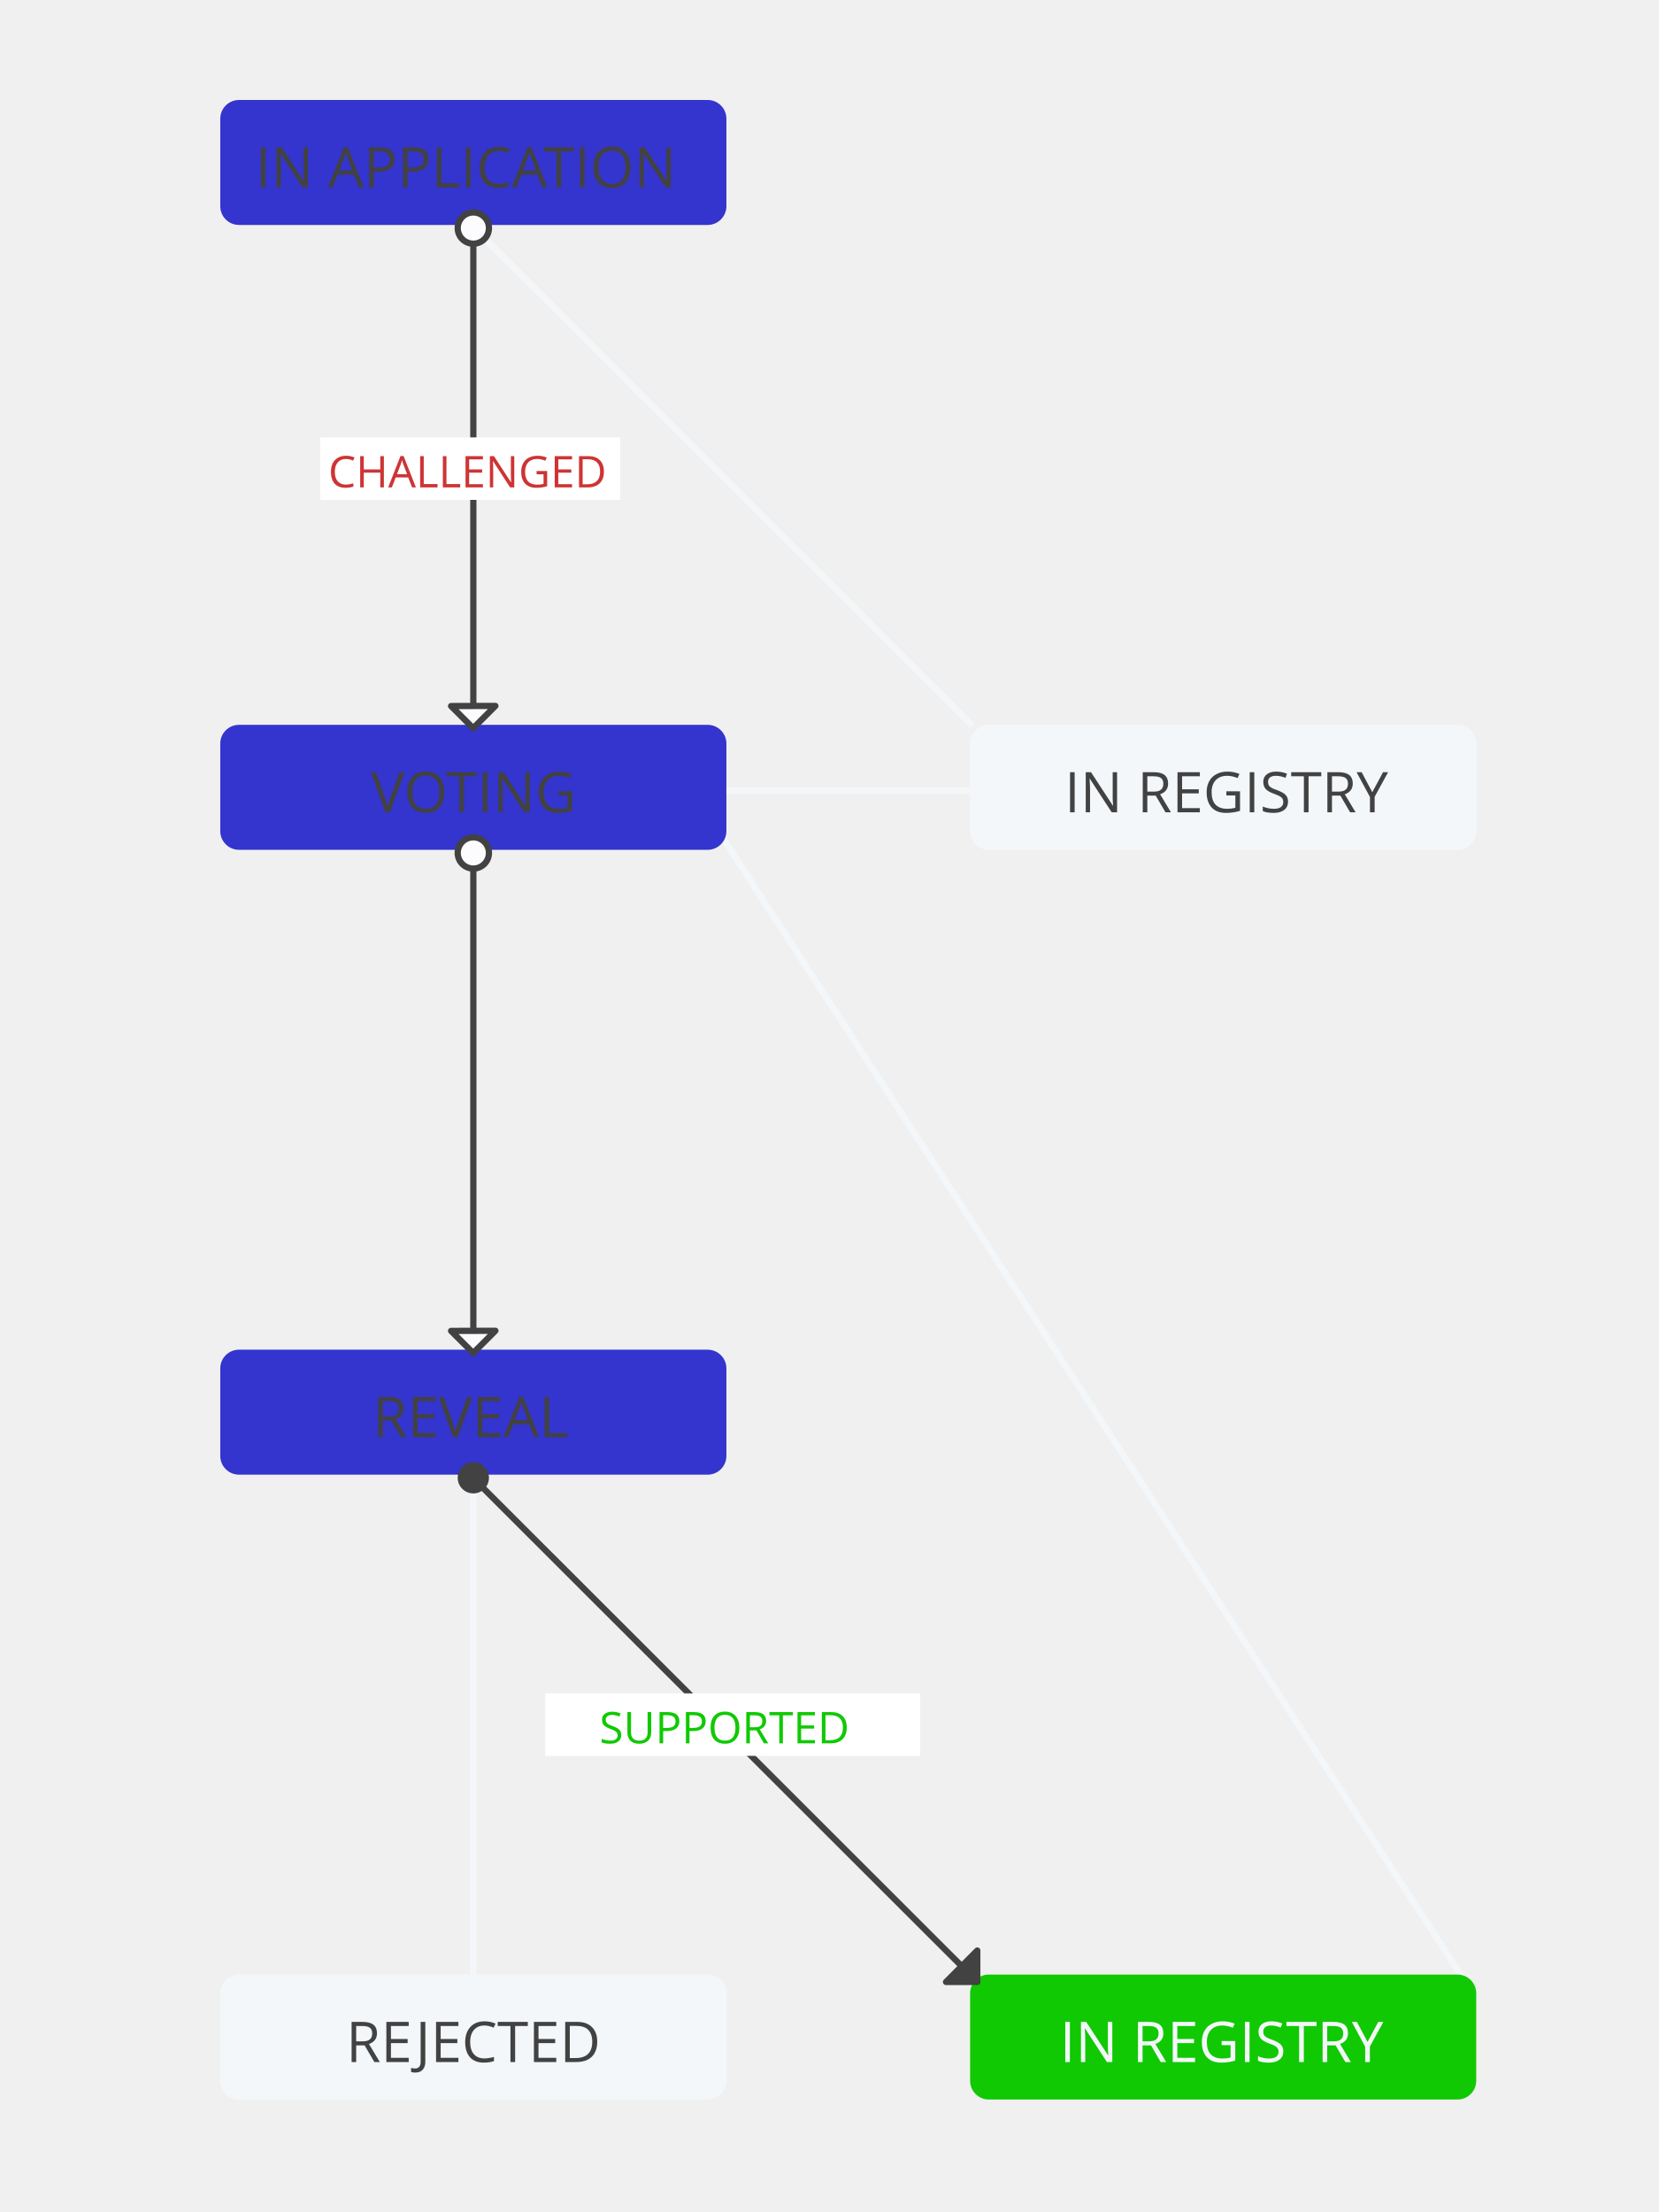
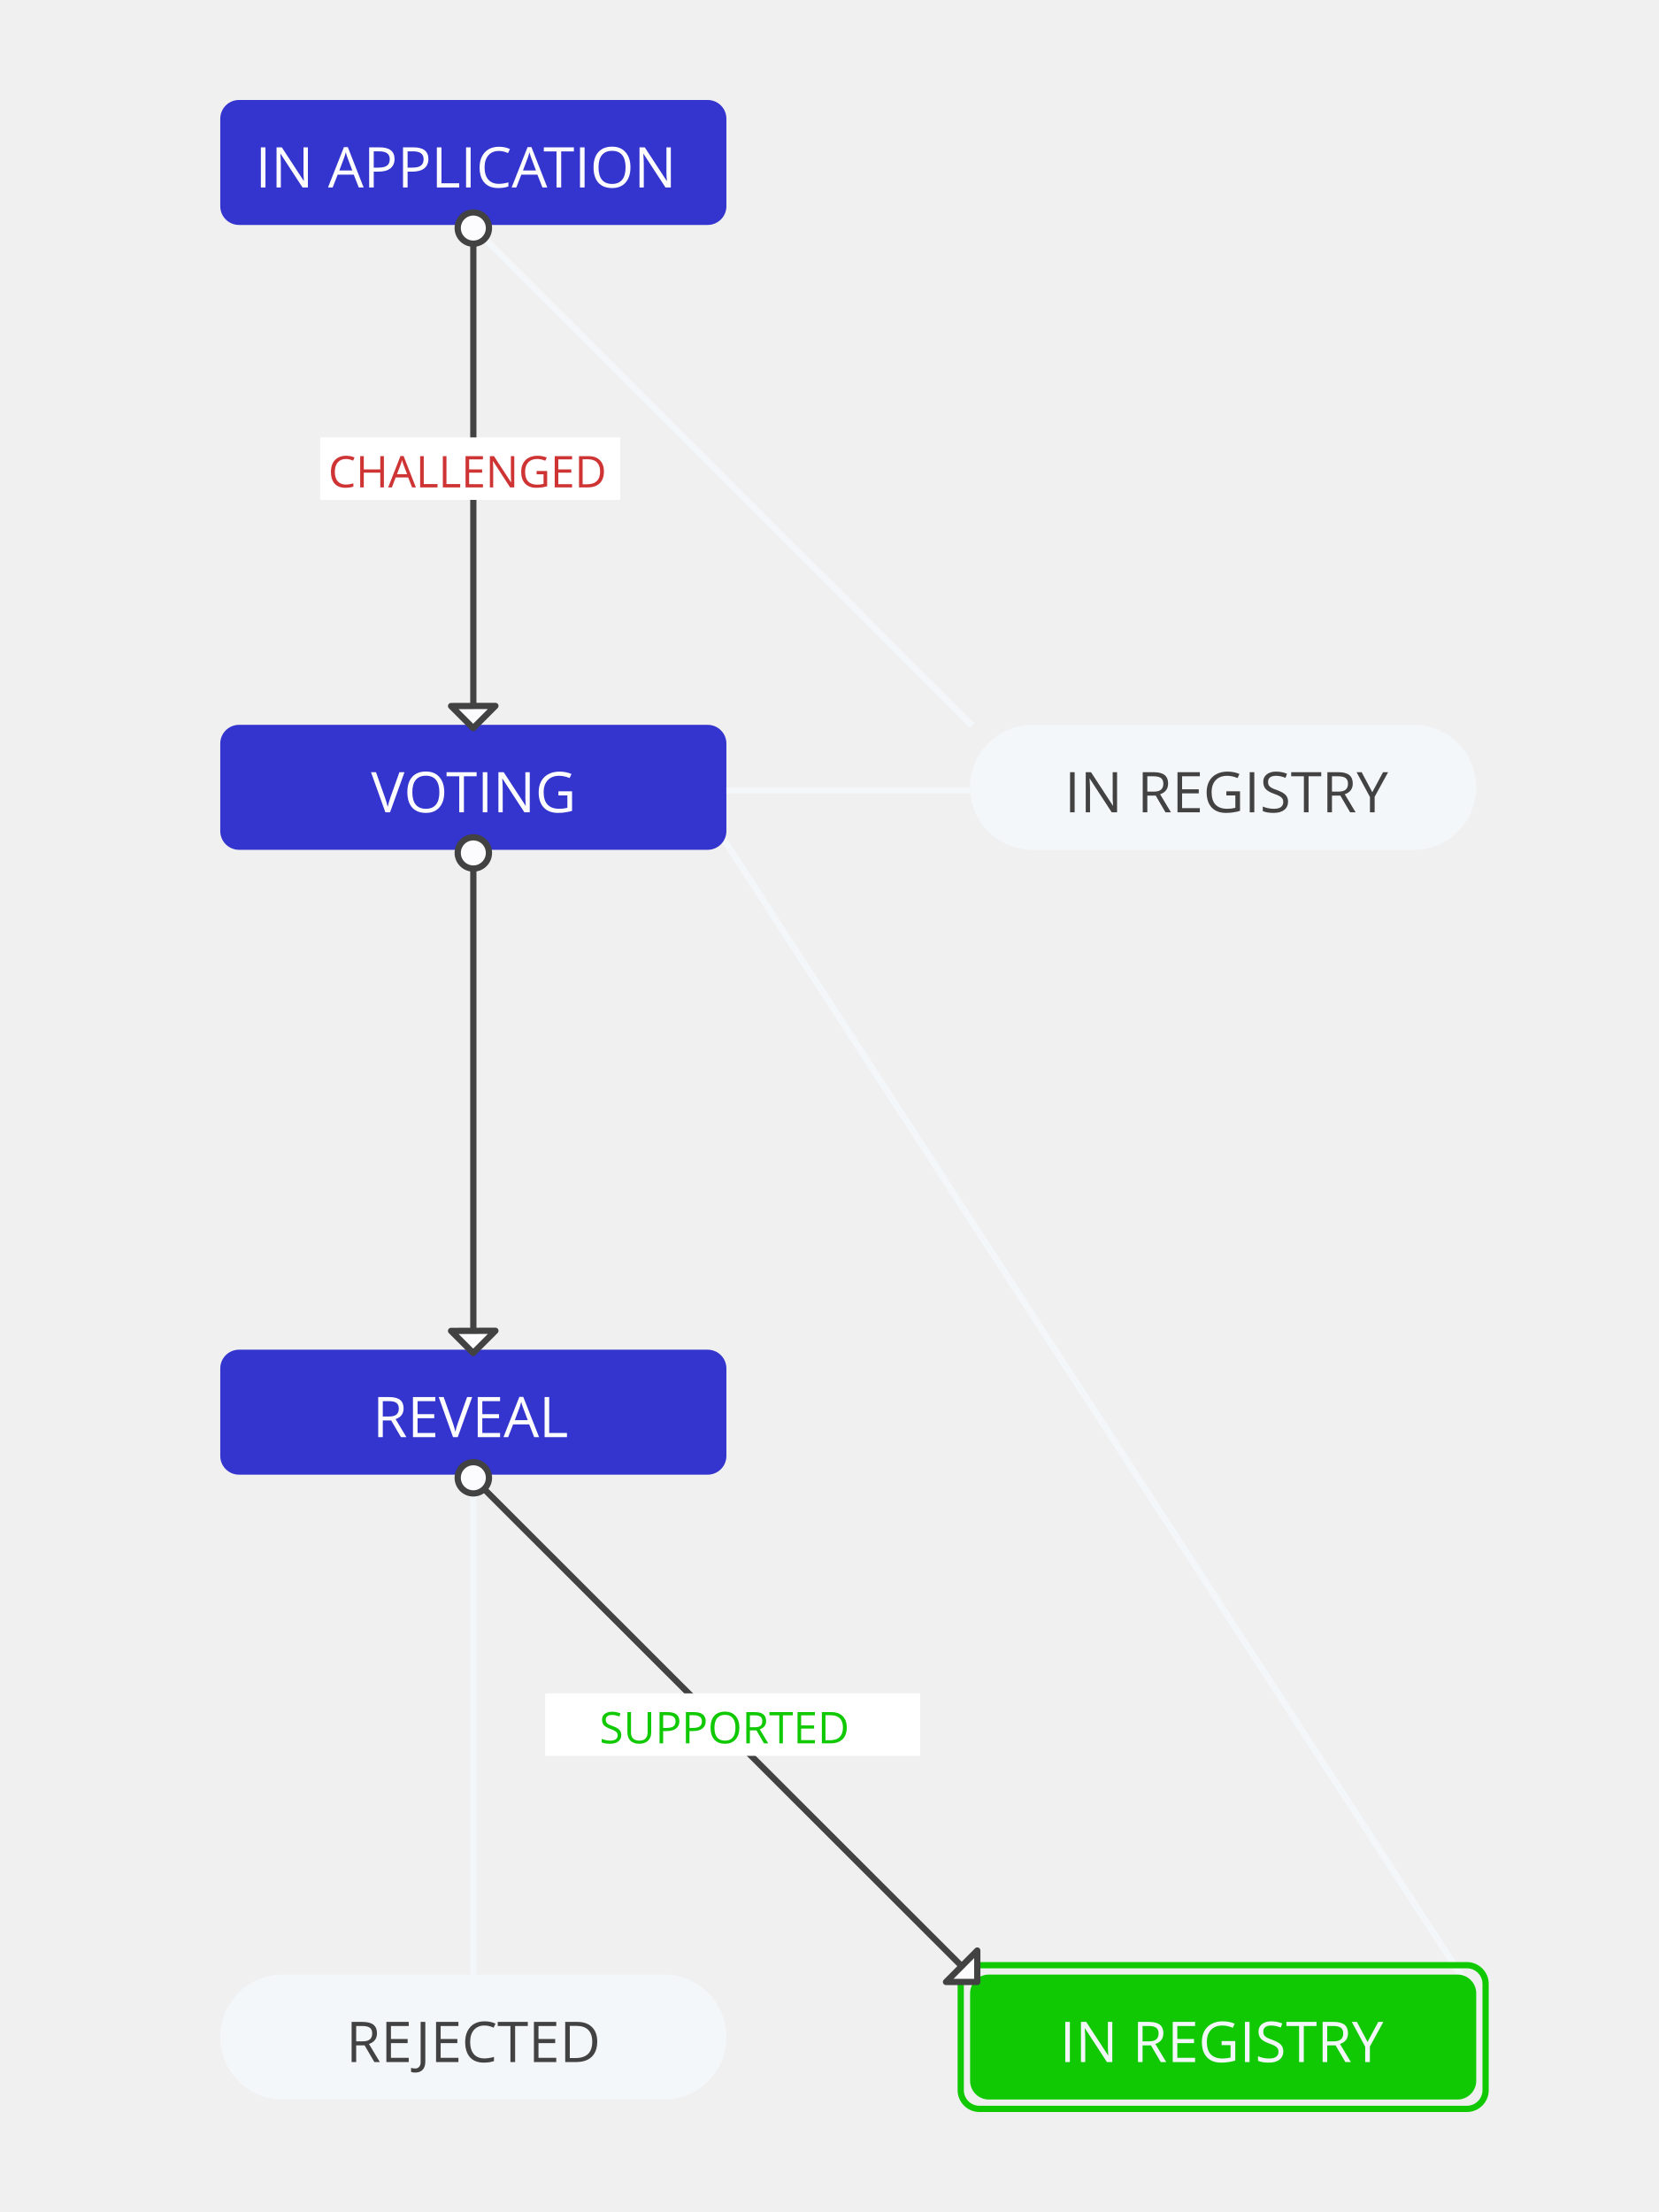
<svg xmlns="http://www.w3.org/2000/svg" width="300px" height="400px" viewBox="0 0 231 354" version="1.1">
  <defs />
-   <g id="Page-1" stroke="none" stroke-width="1" fill="none" fill-rule="evenodd">
-     <g id="Map-–-IN-REGISTRY-(Challenge-ID)">
+   <g id="Stage-Maps" stroke="none" stroke-width="1" fill="none" fill-rule="evenodd">
+     <g id="map_in_registry_challenge_id">
      <path d="M152.023,115.936 L163.46,335.06" id="Line" stroke="#F4F7FA" stroke-linecap="square" transform="translate(157.7414, 225.4982) rotate(-210) translate(-157.7414, -225.4982) " />
      <path d="M58.5,35.5 L58.5,115.5" id="Line" stroke="#F4F7FA" stroke-linecap="square" />
      <path d="M58.476,36.33 L138.319,116.103 L58.476,36.33 Z" id="Line" stroke="#F4F7FA" stroke-linecap="square" />
      <path d="M58.5,235.5 L58.5,315.5" id="Line" stroke="#F4F7FA" stroke-linecap="square" />
      <rect id="Rectangle-11" fill="#3434CE" x="18" y="16" width="81" height="20" rx="3" />
-       <text id="IN-APPLICATION" font-family="Open Sans, sans-serif" font-size="9" font-weight="500" fill="#424242">
+       <text id="IN-APPLICATION" font-family="Open Sans, sans-serif" font-size="9" font-weight="500" fill="#FCFCFF">
        <tspan x="23.61" y="30">IN APPLICATION</tspan>
      </text>
      <rect id="Rectangle-11-Copy" fill="#3434CE" x="18" y="116" width="81" height="20" rx="3" />
-       <text id="VOTING" font-family="Open Sans, sans-serif" font-size="9" font-weight="500" fill="#424242">
+       <text id="VOTING" font-family="Open Sans, sans-serif" font-size="9" font-weight="500" fill="#FCFCFF">
        <tspan x="42.125" y="130">VOTING</tspan>
      </text>
      <rect id="Rectangle-11-Copy-2" fill="#3434CE" x="18" y="216" width="81" height="20" rx="3" />
-       <text id="REVEAL" font-family="Open Sans, sans-serif" font-size="9" font-weight="500" fill="#424242">
+       <text id="REVEAL" font-family="Open Sans, sans-serif" font-size="9" font-weight="500" fill="#FCFCFF">
        <tspan x="42.387" y="230">REVEAL</tspan>
      </text>
-       <rect id="Rectangle-11-Copy-3" fill="#F4F7FA" x="18" y="316" width="81" height="20" rx="3" />
+       <rect id="Rectangle-11-Copy-3" fill="#F4F7FA" x="18" y="316" width="81" height="20" rx="10" />
      <text id="REJECTED" font-family="Open Sans, sans-serif" font-size="9" font-weight="normal" fill="#424242">
        <tspan x="38.129" y="330">REJECTED</tspan>
      </text>
      <rect id="Rectangle-11-Copy-5" fill="#10C903" x="138" y="316" width="81" height="20" rx="3" />
-       <g id="Group-3" transform="translate(55, 233)">
-         <g id="Group" transform="translate(43.84062, 43.84062) rotate(-45) translate(-43.84062, -43.84062) translate(39.34062, -13.65938)" stroke="#424242">
+       <rect id="Rectangle-11-Copy-6" stroke="#10C903" x="136.5" y="314.5" width="84" height="23" rx="3" />
+       <g id="Group-3" transform="translate(55, 233)" stroke="#424242">
+         <g id="Group" transform="translate(43.84062, 43.84062) rotate(-45) translate(-43.84062, -43.84062) translate(39.34062, -13.65938)">
          <path d="M4.45,0.635 L4.5,113.5" id="Line" stroke-linecap="square" />
-           <polygon id="Path-4" fill="#424242" stroke-linecap="round" stroke-linejoin="round" points="8.032 110.973 4.475 114.531 0.937 110.993" />
+           <polygon id="Path-4" fill="#FCFCFF" stroke-linecap="round" stroke-linejoin="round" points="8.032 110.973 4.475 114.531 0.937 110.993" />
        </g>
-         <circle id="Oval-2" fill="#424242" cx="3.5" cy="3.5" r="2.5" />
+         <circle id="Oval-2" fill="#FCFCFF" cx="3.5" cy="3.5" r="2.5" />
      </g>
      <text id="IN-REGISTRY" font-family="Open Sans, sans-serif" font-size="9" font-weight="500" fill="#F4F7FA">
        <tspan x="152.345" y="330">IN REGISTRY</tspan>
      </text>
-       <rect id="Rectangle-11-Copy-4" fill="#F4F7FA" x="138" y="116" width="81" height="20" rx="3" />
+       <rect id="Rectangle-11-Copy-4" fill="#F4F7FA" x="138" y="116" width="81" height="20" rx="10" />
      <text id="IN-REGISTRY" font-family="Open Sans, sans-serif" font-size="9" font-weight="normal" fill="#424242">
        <tspan x="153.107" y="130">IN REGISTRY</tspan>
      </text>
      <path d="M118.5,108.487 L118.5,146.5" id="Line" stroke="#F4F7FA" stroke-linecap="square" transform="translate(119, 127) rotate(-270) translate(-119, -127) " />
      <g id="Group-4-Copy" transform="translate(70, 271)">
        <rect id="Rectangle-12" fill="#FFFFFF" x="0" y="0" width="60" height="10" />
        <text id="SUPPORTED" font-family="Open Sans, sans-serif" font-size="7" font-weight="500" fill="#10C903">
          <tspan x="8.677" y="8">SUPPORTED</tspan>
        </text>
      </g>
      <g id="Group" transform="translate(54, 34)" stroke="#424242">
        <path d="M4.5,1.5 L4.5,81.5" id="Line" stroke-linecap="square" />
        <circle id="Oval-2" fill="#FCFCFF" cx="4.5" cy="2.5" r="2.5" />
        <polygon id="Path-4" fill="#FCFCFF" stroke-linecap="round" stroke-linejoin="round" points="8.032 78.973 4.475 82.531 0.937 78.993" />
      </g>
      <g id="Group-4" transform="translate(34, 70)">
        <rect id="Rectangle-12" fill="#FFFFFF" x="0" y="0" width="48" height="10" />
        <text id="CHALLENGED" font-family="Open Sans, sans-serif" font-size="7" font-weight="500" fill="#CE3434">
          <tspan x="1.288" y="8">CHALLENGED</tspan>
        </text>
      </g>
      <g id="Group-2" transform="translate(54, 134)" stroke="#424242">
        <path d="M4.5,1.5 L4.5,81.5" id="Line" stroke-linecap="square" />
        <circle id="Oval-2" fill="#FCFCFF" cx="4.5" cy="2.5" r="2.5" />
        <polygon id="Path-4" fill="#FCFCFF" stroke-linecap="round" stroke-linejoin="round" points="8.032 78.973 4.475 82.531 0.937 78.993" />
      </g>
    </g>
  </g>
</svg>
